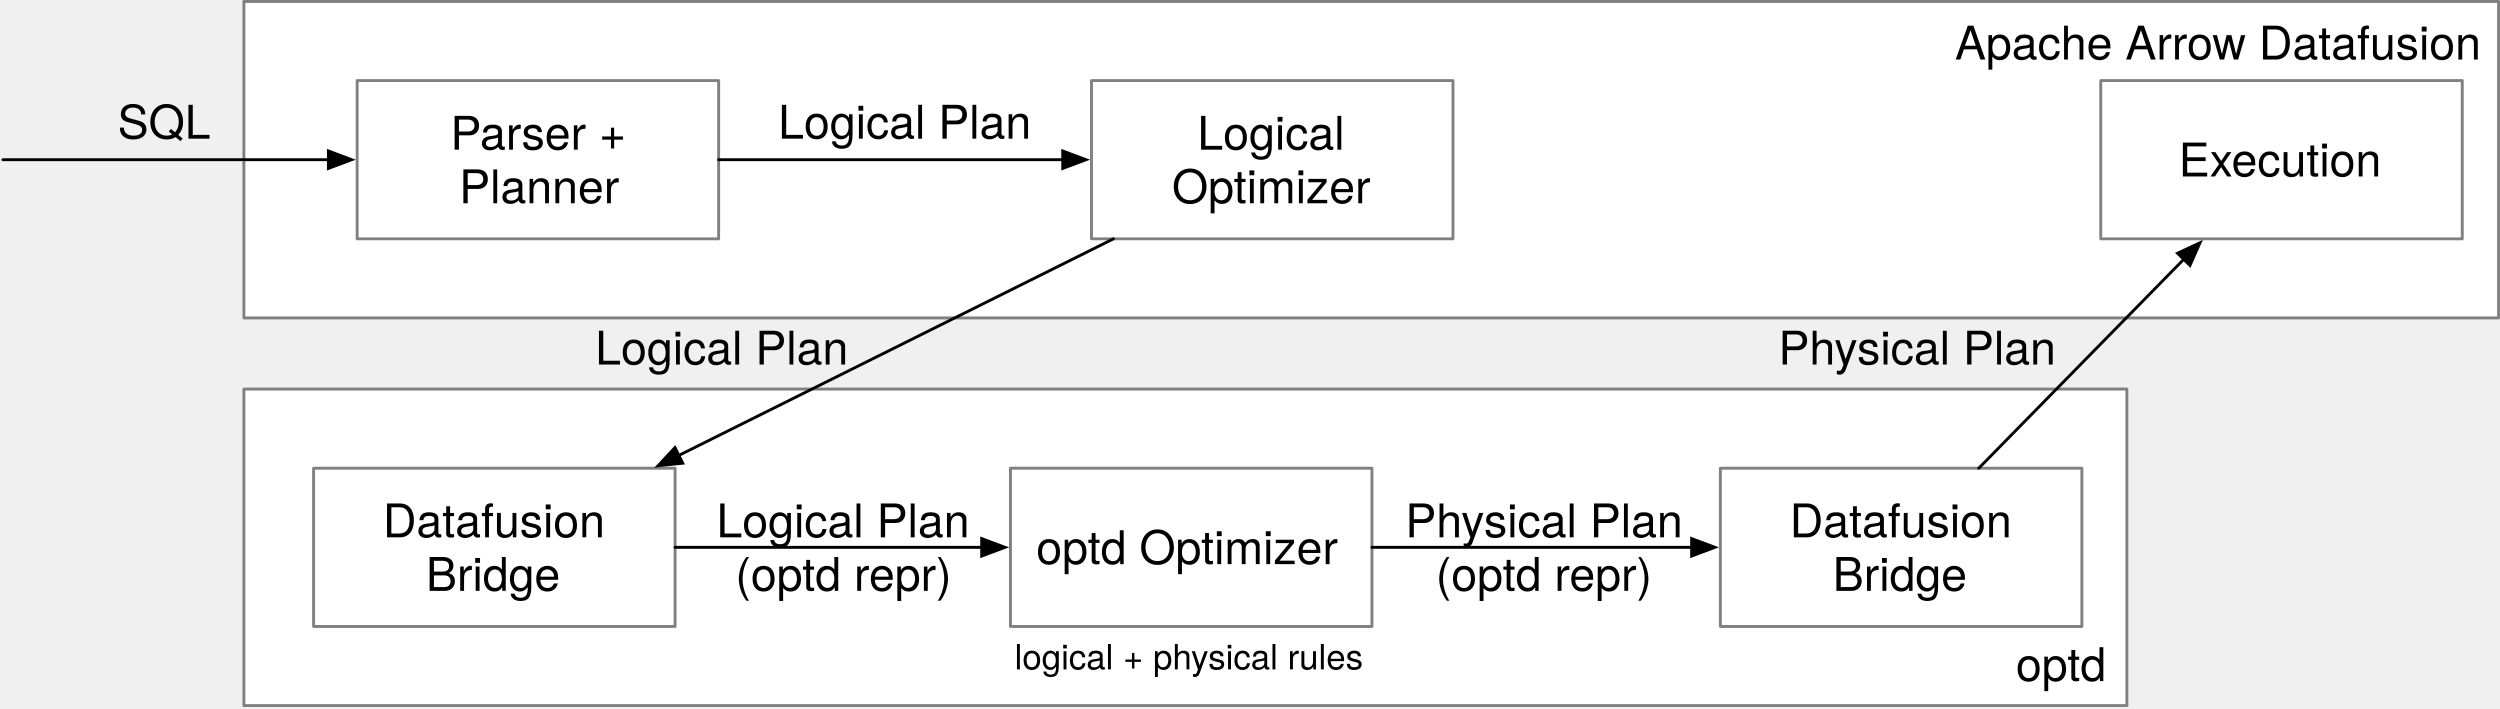
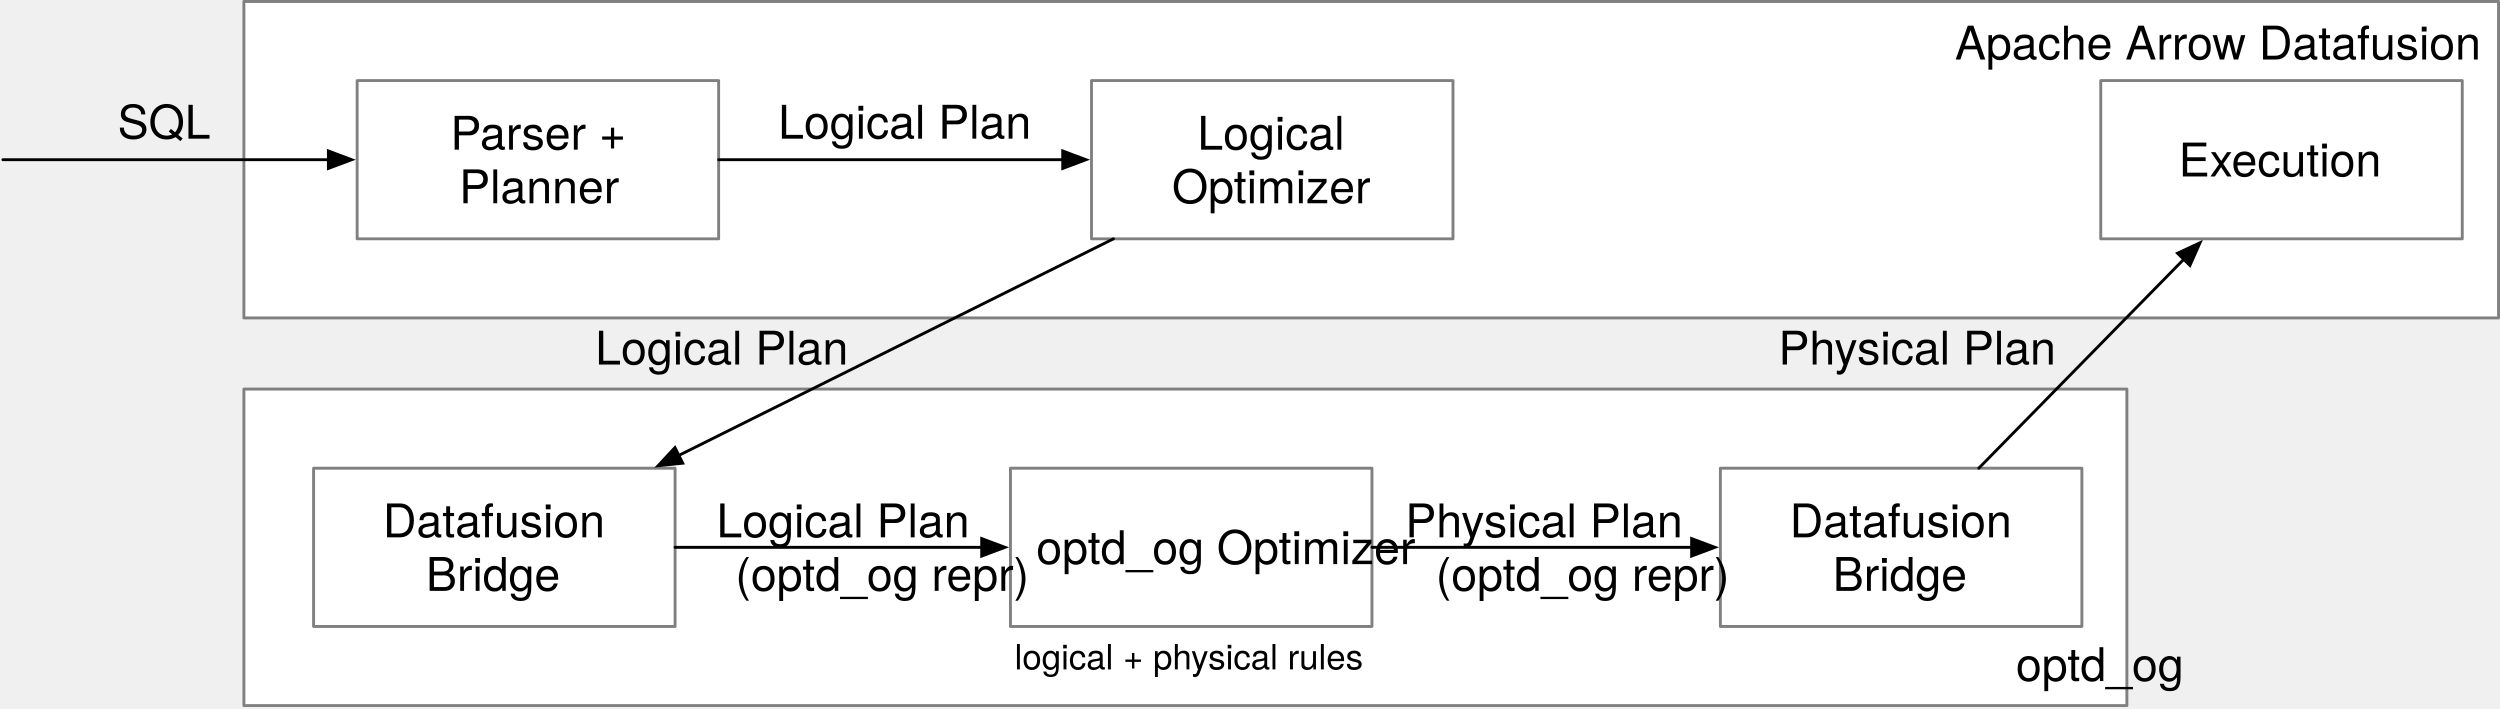
<svg xmlns="http://www.w3.org/2000/svg" version="1.1" viewBox="61 172 861 244" width="861" height="244">
  <defs>
    <marker orient="auto" overflow="visible" markerUnits="strokeWidth" id="FilledArrow_Marker" stroke-linejoin="miter" stroke-miterlimit="10" viewBox="-1 -4 10 8" markerWidth="10" markerHeight="8" color="black">
      <g>
        <path d="M 8 0 L 0 -3 L 0 3 Z" fill="currentColor" stroke="currentColor" stroke-width="1" />
      </g>
    </marker>
  </defs>
-   <g id="optd-datafusion-overview" stroke="none" fill-opacity="1" fill="none" stroke-opacity="1" stroke-dasharray="none">
-     <g id="optd-datafusion-overview_Layer_1">
+   <g id="optd_og-datafusion-overview" stroke="none" fill-opacity="1" fill="none" stroke-opacity="1" stroke-dasharray="none">
+     <g id="optd_og-datafusion-overview_Layer_1">
      <g id="Graphic_2">
        <rect x="145" y="172.5" width="776.5" height="109" fill="white" />
        <rect x="145" y="172.5" width="776.5" height="109" stroke="gray" stroke-linecap="round" stroke-linejoin="round" stroke-width="1" />
      </g>
      <g id="Graphic_3">
        <text transform="translate(734.276 177.5)" fill="black">
          <tspan font-family="Helvetica Neue" font-size="16" fill="black" x="0" y="15">Apache Arrow Datafusion</tspan>
        </text>
      </g>
      <g id="Graphic_5">
        <rect x="145" y="306" width="648.5" height="109" fill="white" />
        <rect x="145" y="306" width="648.5" height="109" stroke="gray" stroke-linecap="round" stroke-linejoin="round" stroke-width="1" />
      </g>
      <g id="Graphic_4">
        <text transform="translate(755.3 391.552)" fill="black">
-           <tspan font-family="Helvetica Neue" font-size="16" fill="black" x="3623768e-19" y="15">optd</tspan>
+           <tspan font-family="Helvetica Neue" font-size="16" fill="black" x="3623768e-19" y="15">optd_og</tspan>
        </text>
      </g>
      <g id="Graphic_6">
        <rect x="184" y="199.75" width="124.5" height="54.5" fill="white" />
        <rect x="184" y="199.75" width="124.5" height="54.5" stroke="gray" stroke-linecap="round" stroke-linejoin="round" stroke-width="1" />
        <text transform="translate(189 208.552)" fill="black">
          <tspan font-family="Helvetica Neue" font-size="16" fill="black" x="27.122" y="15">Parser + </tspan>
          <tspan font-family="Helvetica Neue" font-size="16" fill="black" x="30.138" y="33.448">Planner</tspan>
        </text>
      </g>
      <g id="Line_7">
        <line x1="62" y1="227" x2="174.1" y2="227" marker-end="url(#FilledArrow_Marker)" stroke="black" stroke-linecap="round" stroke-linejoin="round" stroke-width="1" />
      </g>
      <g id="Graphic_8">
        <text transform="translate(101.5 204.75)" fill="black">
          <tspan font-family="Helvetica Neue" font-size="16" fill="black" x="0" y="15">SQL</tspan>
        </text>
      </g>
      <g id="Graphic_9">
        <rect x="436.908" y="199.75" width="124.5" height="54.5" fill="white" />
        <rect x="436.908" y="199.75" width="124.5" height="54.5" stroke="gray" stroke-linecap="round" stroke-linejoin="round" stroke-width="1" />
        <text transform="translate(441.908 208.552)" fill="black">
          <tspan font-family="Helvetica Neue" font-size="16" fill="black" x="31.474" y="15">Logical </tspan>
          <tspan font-family="Helvetica Neue" font-size="16" fill="black" x="22.73" y="33.448">Optimizer</tspan>
        </text>
      </g>
      <g id="Line_10">
        <line x1="308.5" y1="227" x2="427.008" y2="227" marker-end="url(#FilledArrow_Marker)" stroke="black" stroke-linecap="round" stroke-linejoin="round" stroke-width="1" />
      </g>
      <g id="Graphic_11">
        <text transform="translate(329 204.75)" fill="black">
          <tspan font-family="Helvetica Neue" font-size="16" fill="black" x="0" y="15">Logical Plan</tspan>
        </text>
      </g>
      <g id="Graphic_12">
        <rect x="169" y="333.25" width="124.5" height="54.5" fill="white" />
        <rect x="169" y="333.25" width="124.5" height="54.5" stroke="gray" stroke-linecap="round" stroke-linejoin="round" stroke-width="1" />
        <text transform="translate(174 342.052)" fill="black">
          <tspan font-family="Helvetica Neue" font-size="16" fill="black" x="18.874" y="15">Datafusion </tspan>
          <tspan font-family="Helvetica Neue" font-size="16" fill="black" x="33.698" y="33.448">Bridge</tspan>
        </text>
      </g>
      <g id="Line_13">
        <line x1="444.473" y1="254.25" x2="294.796" y2="328.835" marker-end="url(#FilledArrow_Marker)" stroke="black" stroke-linecap="round" stroke-linejoin="round" stroke-width="1" />
      </g>
      <g id="Graphic_14">
        <text transform="translate(266 282.552)" fill="black">
          <tspan font-family="Helvetica Neue" font-size="16" fill="black" x="0" y="15">Logical Plan</tspan>
        </text>
      </g>
      <g id="Graphic_15">
        <rect x="409" y="333.25" width="124.5" height="54.5" fill="white" />
        <rect x="409" y="333.25" width="124.5" height="54.5" stroke="gray" stroke-linecap="round" stroke-linejoin="round" stroke-width="1" />
        <text transform="translate(414 351.276)" fill="black">
-           <tspan font-family="Helvetica Neue" font-size="16" fill="black" x="3.906" y="15">optd Optimizer</tspan>
+           <tspan font-family="Helvetica Neue" font-size="16" fill="black" x="3.906" y="15">optd_og Optimizer</tspan>
        </text>
      </g>
      <g id="Line_16">
        <line x1="293.5" y1="360.5" x2="399.1" y2="360.5" marker-end="url(#FilledArrow_Marker)" stroke="black" stroke-linecap="round" stroke-linejoin="round" stroke-width="1" />
      </g>
      <g id="Graphic_17">
        <text transform="translate(307.7647 342.052)" fill="black">
          <tspan font-family="Helvetica Neue" font-size="16" fill="black" x="0" y="15">Logical Plan</tspan>
-           <tspan font-family="Helvetica Neue" font-size="16" fill="black" x="6.512" y="33.448">(optd repr)</tspan>
+           <tspan font-family="Helvetica Neue" font-size="16" fill="black" x="6.512" y="33.448">(optd_og repr)</tspan>
        </text>
      </g>
      <g id="Graphic_18">
        <rect x="653.5" y="333.25" width="124.5" height="54.5" fill="white" />
        <rect x="653.5" y="333.25" width="124.5" height="54.5" stroke="gray" stroke-linecap="round" stroke-linejoin="round" stroke-width="1" />
        <text transform="translate(658.5 342.052)" fill="black">
          <tspan font-family="Helvetica Neue" font-size="16" fill="black" x="18.874" y="15">Datafusion </tspan>
          <tspan font-family="Helvetica Neue" font-size="16" fill="black" x="33.698" y="33.448">Bridge</tspan>
        </text>
      </g>
      <g id="Line_19">
        <line x1="533.5" y1="360.5" x2="643.6" y2="360.5" marker-end="url(#FilledArrow_Marker)" stroke="black" stroke-linecap="round" stroke-linejoin="round" stroke-width="1" />
      </g>
      <g id="Graphic_20">
        <text transform="translate(544.9867 342.052)" fill="black">
          <tspan font-family="Helvetica Neue" font-size="16" fill="black" x="0" y="15">Physical Plan</tspan>
-           <tspan font-family="Helvetica Neue" font-size="16" fill="black" x="10.512" y="33.448">(optd repr)</tspan>
+           <tspan font-family="Helvetica Neue" font-size="16" fill="black" x="10.512" y="33.448">(optd_og repr)</tspan>
        </text>
      </g>
      <g id="Graphic_21">
        <rect x="784.5" y="199.75" width="124.5" height="54.5" fill="white" />
        <rect x="784.5" y="199.75" width="124.5" height="54.5" stroke="gray" stroke-linecap="round" stroke-linejoin="round" stroke-width="1" />
        <text transform="translate(789.5 217.776)" fill="black">
          <tspan font-family="Helvetica Neue" font-size="16" fill="black" x="21.842" y="15">Execution</tspan>
        </text>
      </g>
      <g id="Line_22">
        <line x1="742.49" y1="333.25" x2="813.076" y2="261.316" marker-end="url(#FilledArrow_Marker)" stroke="black" stroke-linecap="round" stroke-linejoin="round" stroke-width="1" />
      </g>
      <g id="Graphic_23">
        <text transform="translate(673.5 282.552)" fill="black">
          <tspan font-family="Helvetica Neue" font-size="16" fill="black" x="0" y="15">Physical Plan</tspan>
        </text>
      </g>
      <g id="Graphic_24">
        <text transform="translate(410.428 391.552)" fill="black">
          <tspan font-family="Helvetica Neue" font-size="12" fill="black" x="11368684e-20" y="11">logical + physical rules</tspan>
        </text>
      </g>
    </g>
  </g>
</svg>
